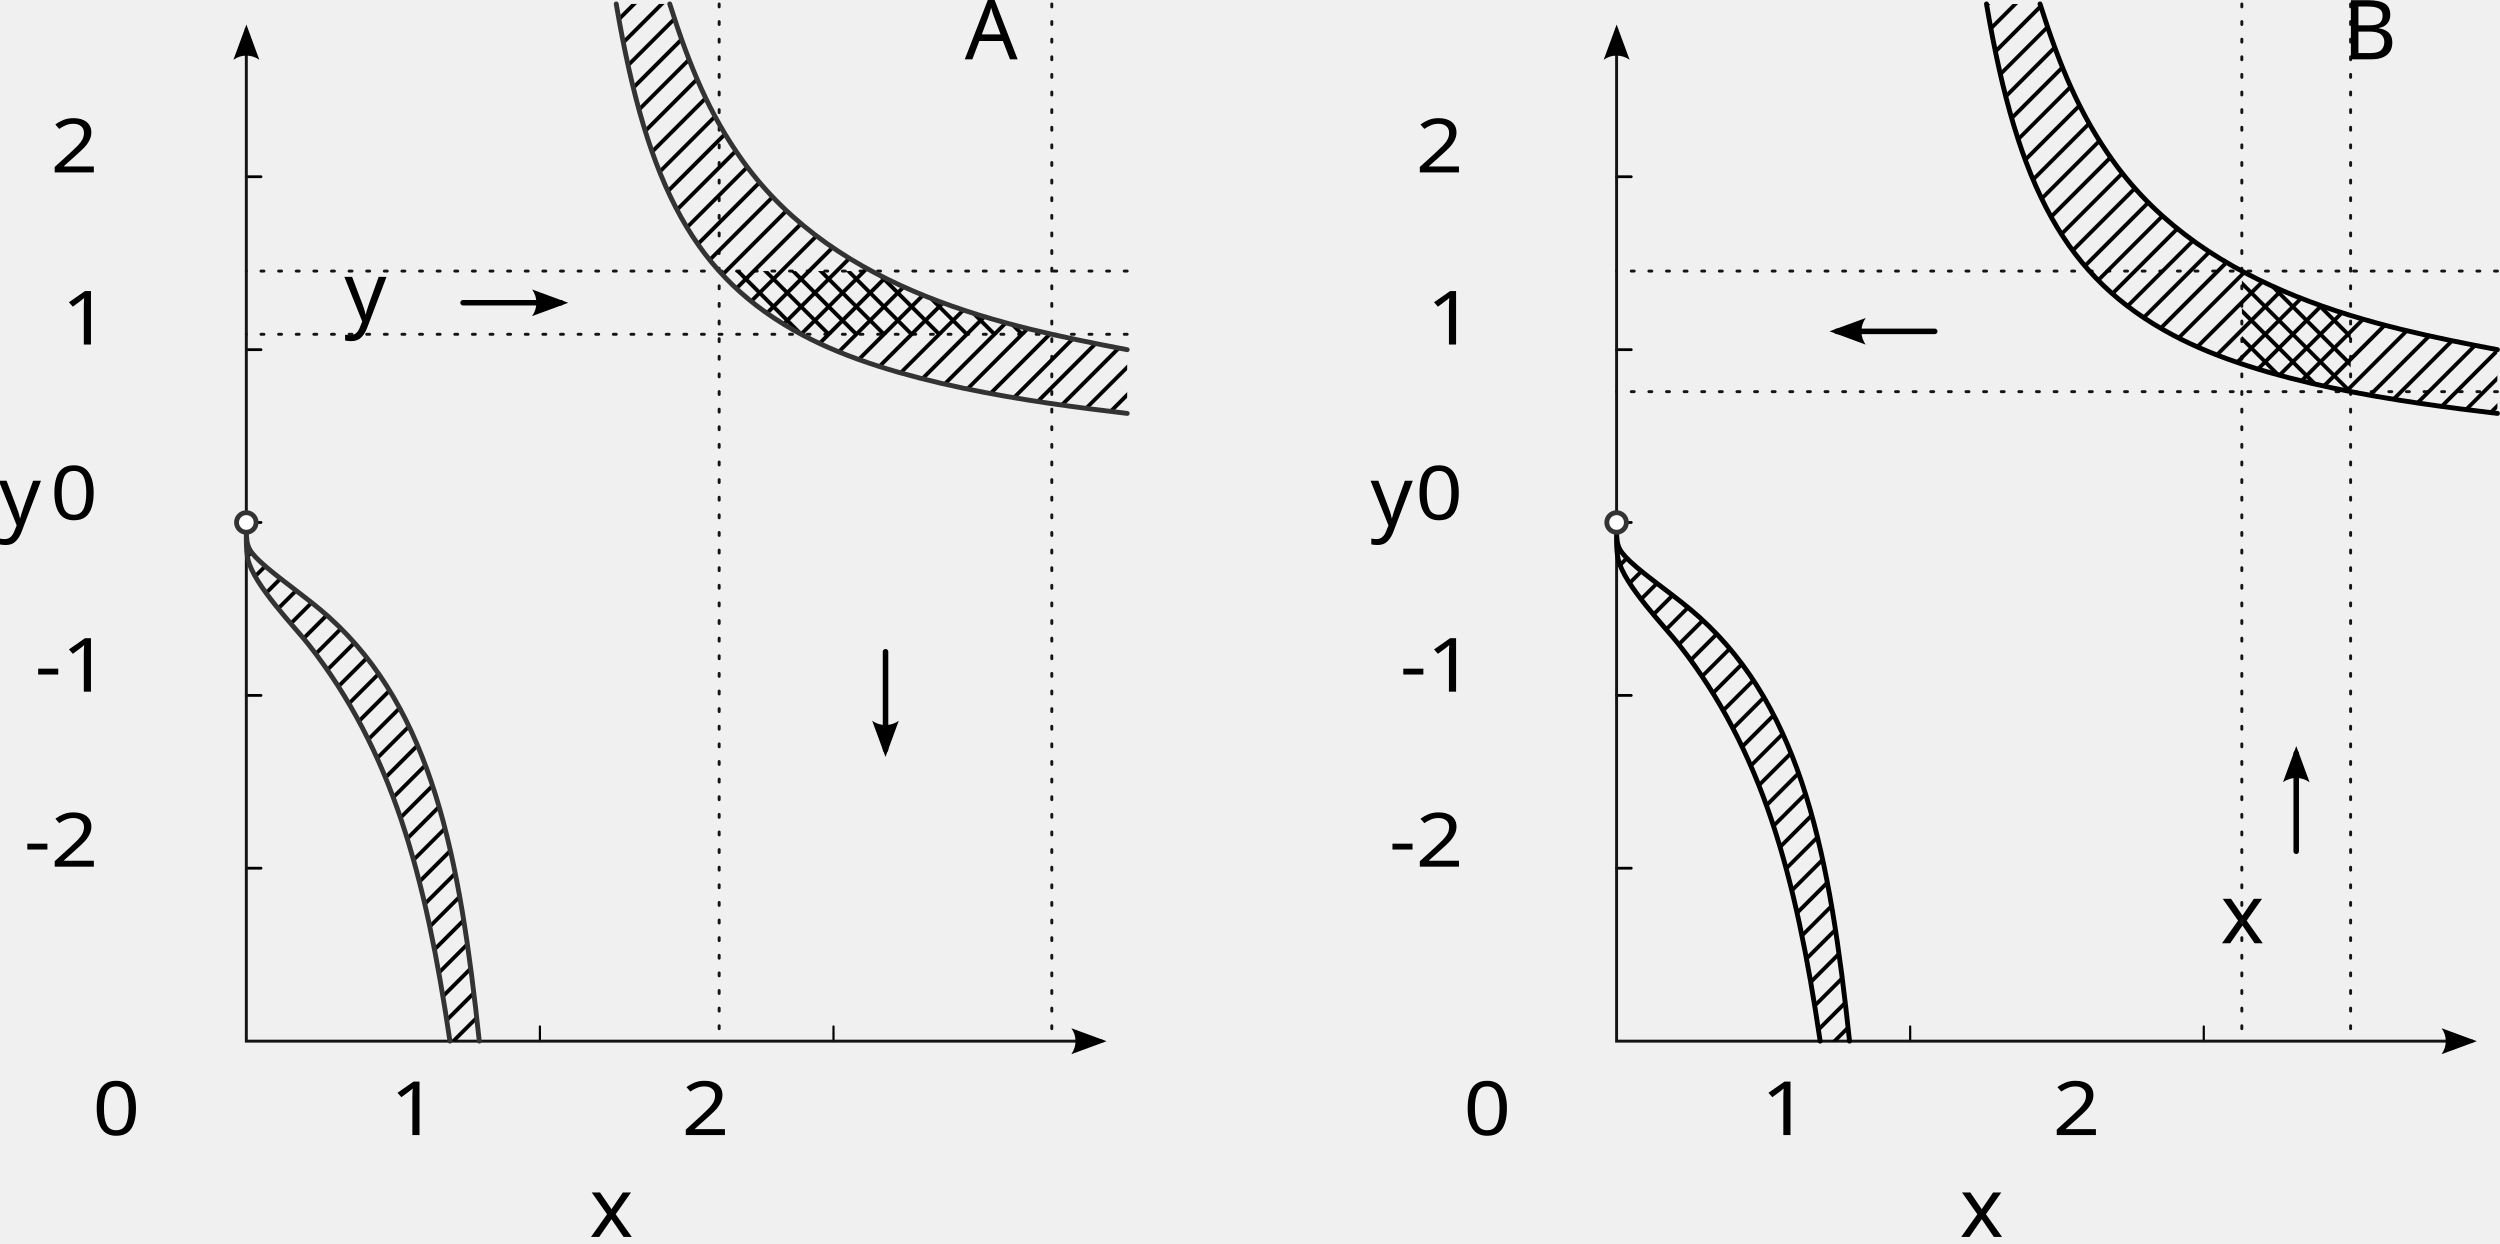
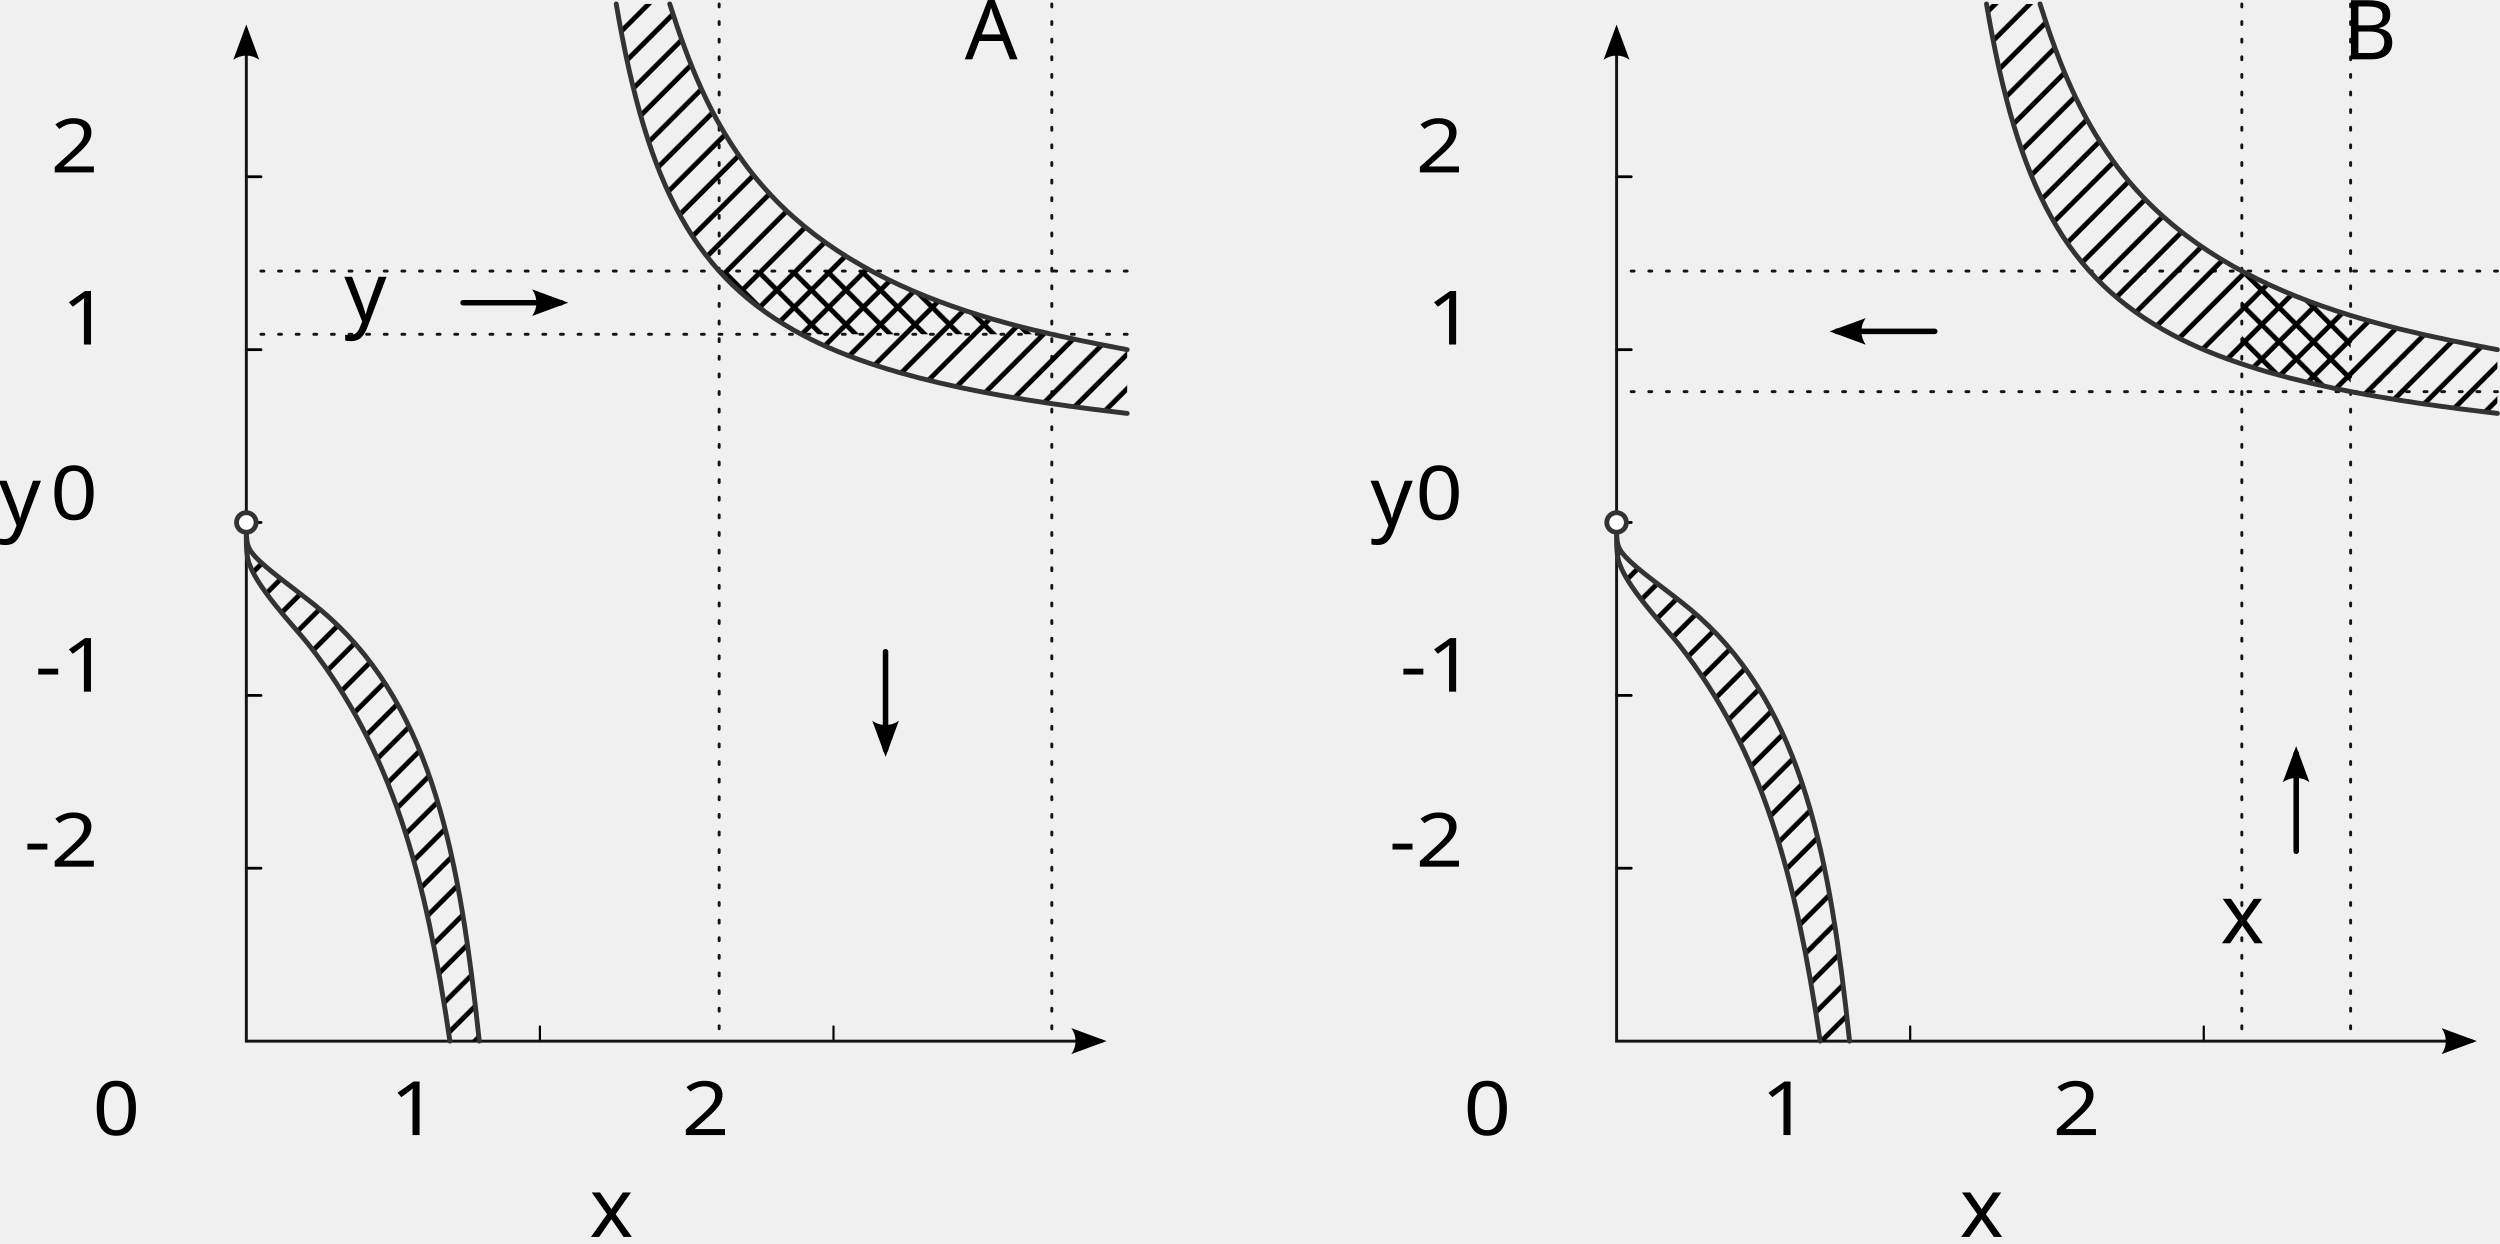
<svg xmlns="http://www.w3.org/2000/svg" xmlns:xlink="http://www.w3.org/1999/xlink" id="svg3098" version="1.1" width="452.5" height="225" xml:space="preserve">
  <defs id="defs3102">
+     <pattern xlink:href="#pattern8774" id="pattern3129" patternTransform="matrix(-0.625,-0.625,-1.25,1.25,0,225)" />
+     <pattern xlink:href="#pattern8774" id="pattern3126" patternTransform="matrix(-0.625,-0.625,-1.25,1.25,0,225)" />
+     <pattern xlink:href="#pattern8774" id="pattern3123" patternTransform="matrix(-0.625,-0.625,-1.25,1.25,0,225)" />
+     <pattern xlink:href="#pattern8774" id="pattern3120" patternTransform="matrix(-0.625,-0.625,-1.25,1.25,0,225)" />
+     <pattern xlink:href="#pattern8768" id="pattern3117" patternTransform="matrix(0.625,-0.625,-1.25,-1.25,0,225)" />
+     <pattern xlink:href="#pattern8768" id="pattern3114" patternTransform="matrix(0.625,-0.625,-1.25,-1.25,0,225)" />
    <pattern xlink:href="#Strips1_4" id="pattern8774" patternTransform="matrix(-0.5,0.5,-1,-1,0,0)" />
    <pattern xlink:href="#Strips1_4" id="pattern8768" patternTransform="matrix(0.5,0.5,-1,1,0,0)" />
    <pattern id="Strips1_4" patternTransform="translate(0,0) scale(10,10)" height="1" width="5" patternUnits="userSpaceOnUse">
      <rect id="rect5315" height="2" width="1" y="-0.5" x="0" style="fill:black;stroke:none" />
    </pattern>
    <marker orient="auto" refY="0.0" refX="0.0" id="Arrow2Lstart" style="overflow:visible">
      <path id="path6276" style="fill-rule:evenodd;stroke-width:0.625;stroke-linejoin:round" d="M 8.719,4.034 L -2.207,0.016 L 8.719,-4.002 C 6.973,-1.63 6.983,1.616 8.719,4.034 z " transform="scale(1.1) translate(1,0)" />
    </marker>
    <marker orient="auto" refY="0.0" refX="0.0" id="Arrow2Mstart" style="overflow:visible">
      <path id="path6282" style="fill-rule:evenodd;stroke-width:0.625;stroke-linejoin:round" d="M 8.719,4.034 L -2.207,0.016 L 8.719,-4.002 C 6.973,-1.63 6.983,1.616 8.719,4.034 z " transform="scale(0.6) translate(0,0)" />
    </marker>
    <marker orient="auto" refY="0.0" refX="0.0" id="Arrow1Lstart" style="overflow:visible">
      <path id="path6258" d="M 0.0,0.0 L 5.0,-5.0 L -12.5,0.0 L 5.0,5.0 L 0.0,0.0 z " style="fill-rule:evenodd;stroke:#000000;stroke-width:1.0pt" transform="scale(0.8) translate(12.5,0)" />
    </marker>
    <marker orient="auto" refY="0.0" refX="0.0" id="Arrow2Mend" style="overflow:visible;">
      <path id="path6285" style="fill-rule:evenodd;stroke-width:0.625;stroke-linejoin:round;" d="M 8.719,4.034 L -2.207,0.016 L 8.719,-4.002 C 6.973,-1.63 6.983,1.616 8.719,4.034 z " transform="scale(0.6) rotate(180) translate(0,0)" />
    </marker>
    <marker orient="auto" refY="0.0" refX="0.0" id="Arrow1Mend" style="overflow:visible;">
      <path id="path6267" d="M 0.0,0.0 L 5.0,-5.0 L -12.5,0.0 L 5.0,5.0 L 0.0,0.0 z " style="fill-rule:evenodd;stroke:#000000;stroke-width:1.0pt;" transform="scale(0.4) rotate(180) translate(10,0)" />
    </marker>
    <marker orient="auto" refY="0.0" refX="0.0" id="Arrow2Lend" style="overflow:visible;">
      <path id="path6279" style="fill-rule:evenodd;stroke-width:0.625;stroke-linejoin:round;" d="M 8.719,4.034 L -2.207,0.016 L 8.719,-4.002 C 6.973,-1.63 6.983,1.616 8.719,4.034 z " transform="scale(1.1) rotate(180) translate(1,0)" />
    </marker>
    <clipPath clipPathUnits="userSpaceOnUse" id="clipPath3182">
      <path d="m 969.797,1794.28 -77.512,0 c 45.488,-267.3 114.915,-396.67 270.075,-479.5 130.76,-69.81 331.58,-97.22 469.8,-113.4 l 0,92.28 c -170.98,32.61 -419.28,81.73 -556.59,273.21 -48.1,67.08 -76.847,136.3 -105.773,227.41 z M 651.461,292.418 l 42.539,0 c -28.355,266.328 -67.68,478.773 -217.406,613.871 -31.504,28.426 -76.453,58.191 -100.211,80.66 -20.453,19.341 -19.703,24.941 -19.703,56.511 0.058,-14.78 -0.965,-39.03 2.285,-53.093 8.762,-37.929 68.219,-98.433 88.363,-124.148 C 567.641,712.613 615.883,533.816 651.461,292.418 z" clip-rule="evenodd" id="path3184" />
    </clipPath>
    <clipPath clipPathUnits="userSpaceOnUse" id="clipPath3374">
      <path d="m 2953.94,1794.28 -77.51,0 c 45.49,-267.3 114.91,-396.67 270.07,-479.5 130.76,-69.81 331.58,-97.22 469.8,-113.4 l 0,92.28 c -170.98,32.61 -419.28,81.73 -556.58,273.21 -48.1,67.08 -76.85,136.3 -105.78,227.41 z m -318.33,-1501.862 42.53,0 c -28.35,266.328 -67.68,478.773 -217.4,613.871 -31.51,28.426 -76.45,58.191 -100.21,80.66 -20.46,19.341 -19.71,24.941 -19.71,56.511 0.06,-14.78 -0.96,-39.03 2.29,-53.093 8.77,-37.929 68.22,-98.433 88.36,-124.148 120.32,-153.606 168.56,-332.403 204.14,-573.801 z" clip-rule="evenodd" id="path3376" />
    </clipPath>
    <clipPath clipPathUnits="userSpaceOnUse" id="clipPath3566">
      <path d="m 3246.16,1272.99 c 49.91,-16.63 103.86,-29.65 157.53,-40.09 l 0,110.31 c -53.12,16.33 -106.74,36.99 -157.49,64.29 l -0.04,0 0,-134.51 z" clip-rule="evenodd" id="path3568" />
    </clipPath>
    <clipPath clipPathUnits="userSpaceOnUse" id="clipPath3596">
      <path d="m 1041.36,1407.5 220.69,0 c 84.22,-45.3 176.39,-72.35 260.96,-91.55 l 0,-0.01 -362.79,0 c -46.94,25.32 -85.98,54.99 -118.86,91.56 z" clip-rule="evenodd" id="path3598" />
    </clipPath>
    <marker orient="auto" refY="0" refX="0" id="Arrow1Mend-3" style="overflow:visible">
      <path id="path6267-1" d="M 0,0 5,-5 -12.5,0 5,5 0,0 z" style="fill-rule:evenodd;stroke:#000000;stroke-width:1pt" transform="matrix(-0.4,0,0,-0.4,-4,0)" />
    </marker>
    <marker orient="auto" refY="0" refX="0" id="Arrow2Mend-2" style="overflow:visible">
      <path id="path6285-1" style="fill-rule:evenodd;stroke-width:0.625;stroke-linejoin:round" d="M 8.719,4.034 -2.207,0.016 8.719,-4.002 c -1.745,2.372 -1.735,5.617 -6e-7,8.035 z" transform="scale(-0.6,-0.6)" />
    </marker>
    <marker orient="auto" refY="0" refX="0" id="Arrow2Mend-4" style="overflow:visible">
      <path id="path6285-4" style="fill-rule:evenodd;stroke-width:0.625;stroke-linejoin:round" d="M 8.719,4.034 -2.207,0.016 8.719,-4.002 c -1.745,2.372 -1.735,5.617 -6e-7,8.035 z" transform="scale(-0.6,-0.6)" />
    </marker>
    <marker orient="auto" refY="0" refX="0" id="Arrow2Mend-5" style="overflow:visible">
      <path id="path6285-2" style="fill-rule:evenodd;stroke-width:0.625;stroke-linejoin:round" d="M 8.719,4.034 -2.207,0.016 8.719,-4.002 c -1.745,2.372 -1.735,5.617 -6e-7,8.035 z" transform="scale(-0.6,-0.6)" />
    </marker>
  </defs>
-   <g id="g3106" transform="matrix(1.25,0,0,-1.25,0,225)" style="display:inline">
-     <path style="fill:#333535;fill-opacity:1;stroke:#000000;stroke-width:0.8;stroke-linecap:round;stroke-linejoin:miter;stroke-opacity:1;marker-end:url(#Arrow2Mend);stroke-miterlimit:4;stroke-dasharray:none" d="m 67.054,136.164 14.173,0" id="path6252" />
-     <path d="m 35.668,129.365 2.126,0" style="fill:none;stroke:#000000;stroke-width:0.403;stroke-linecap:round;stroke-linejoin:round;stroke-miterlimit:10;stroke-opacity:1;stroke-dasharray:none" id="path3112" />
-     <path d="m 35.668,104.347 2.126,0" style="fill:none;stroke:#000000;stroke-width:0.403;stroke-linecap:round;stroke-linejoin:round;stroke-miterlimit:10;stroke-opacity:1;stroke-dasharray:none" id="path3116" />
-     <path d="m 35.668,79.303 2.126,0" style="fill:none;stroke:#000000;stroke-width:0.403;stroke-linecap:round;stroke-linejoin:round;stroke-miterlimit:10;stroke-opacity:1;stroke-dasharray:none" id="path3120" />
-     <path d="m 35.668,54.284 2.126,0" style="fill:none;stroke:#000000;stroke-width:0.403;stroke-linecap:round;stroke-linejoin:round;stroke-miterlimit:10;stroke-opacity:1;stroke-dasharray:none" id="path3124" />
-     <path d="m 78.179,29.242 0,2.126" style="fill:none;stroke:#000000;stroke-width:0.317;stroke-linecap:round;stroke-linejoin:round;stroke-miterlimit:10;stroke-opacity:1;stroke-dasharray:none" id="path3128" />
-     <path d="m 120.691,29.242 0,2.126" style="fill:none;stroke:#000000;stroke-width:0.317;stroke-linecap:round;stroke-linejoin:round;stroke-miterlimit:10;stroke-opacity:1;stroke-dasharray:none" id="path3132" />
-     <path d="m 35.668,154.409 2.126,0" style="fill:none;stroke:#000000;stroke-width:0.403;stroke-linecap:round;stroke-linejoin:round;stroke-miterlimit:10;stroke-opacity:1;stroke-dasharray:none" id="path3136" />
-     <path d="m 234.082,129.365 2.127,0" style="fill:none;stroke:#000000;stroke-width:0.403;stroke-linecap:round;stroke-linejoin:round;stroke-miterlimit:10;stroke-opacity:1;stroke-dasharray:none" id="path3140" />
-     <path d="m 234.082,104.347 2.127,0" style="fill:none;stroke:#000000;stroke-width:0.403;stroke-linecap:round;stroke-linejoin:round;stroke-miterlimit:10;stroke-opacity:1;stroke-dasharray:none" id="path3144" />
-     <path d="m 234.082,79.303 2.127,0" style="fill:none;stroke:#000000;stroke-width:0.403;stroke-linecap:round;stroke-linejoin:round;stroke-miterlimit:10;stroke-opacity:1;stroke-dasharray:none" id="path3148" />
-     <path d="m 234.082,54.284 2.127,0" style="fill:none;stroke:#000000;stroke-width:0.403;stroke-linecap:round;stroke-linejoin:round;stroke-miterlimit:10;stroke-opacity:1;stroke-dasharray:none" id="path3152" />
-     <path d="m 276.593,29.242 0,2.126" style="fill:none;stroke:#000000;stroke-width:0.317;stroke-linecap:round;stroke-linejoin:round;stroke-miterlimit:10;stroke-opacity:1;stroke-dasharray:none" id="path3156" />
-     <path d="m 319.105,29.242 0,2.126" style="fill:none;stroke:#000000;stroke-width:0.317;stroke-linecap:round;stroke-linejoin:round;stroke-miterlimit:10;stroke-opacity:1;stroke-dasharray:none" id="path3160" />
-     <path d="m 234.082,154.409 2.127,0" style="fill:none;stroke:#000000;stroke-width:0.403;stroke-linecap:round;stroke-linejoin:round;stroke-miterlimit:10;stroke-opacity:1;stroke-dasharray:none" id="path3164" />
-     <path id="path3166" style="fill:none;stroke:#141414;stroke-width:0.425;stroke-linecap:butt;stroke-linejoin:miter;stroke-miterlimit:22.926;stroke-opacity:1;stroke-dasharray:none;marker-start:url(#Arrow2Lstart);marker-end:url(#Arrow2Lend)" d="m 159.67,29.242 -124.002,0 0,146.64" />
-     <path id="path3172" style="fill:none;stroke:#141414;stroke-width:0.425;stroke-linecap:butt;stroke-linejoin:miter;stroke-miterlimit:22.926;stroke-opacity:1;stroke-dasharray:none;marker-start:url(#Arrow2Lstart);marker-end:url(#Arrow2Lend)" d="m 358.084,29.242 -124.002,0 0,146.64" />
-     <text transform="scale(1,-1)" id="text3652" x="96.329" y="-0.895" style="font-size:12px;font-style:normal;font-variant:normal;font-weight:normal;font-stretch:normal;text-align:center;line-height:125%;writing-mode:lr-tb;text-anchor:middle;font-family:cmmi10;-inkscape-font-specification:cmmi10">
-       <tspan id="tspan4097" x="96.329" y="-0.895">x</tspan>
+   <g id="layer1">
+     <path id="path6252" d="m 83.818,54.795 17.716,0" style="fill:#333535;fill-opacity:1;stroke:#000000;stroke-width:1;stroke-linecap:round;stroke-linejoin:miter;stroke-miterlimit:4;stroke-opacity:1;stroke-dasharray:none;marker-end:url(#Arrow2Mend)" />
+     <path id="path3112" style="fill:none;stroke:#000000;stroke-width:0.503;stroke-linecap:round;stroke-linejoin:round;stroke-miterlimit:10;stroke-opacity:1;stroke-dasharray:none" d="m 44.585,63.293 2.658,0" />
+     <path id="path3116" style="fill:none;stroke:#000000;stroke-width:0.503;stroke-linecap:round;stroke-linejoin:round;stroke-miterlimit:10;stroke-opacity:1;stroke-dasharray:none" d="m 44.585,94.567 2.658,0" />
+     <path id="path3120" style="fill:none;stroke:#000000;stroke-width:0.503;stroke-linecap:round;stroke-linejoin:round;stroke-miterlimit:10;stroke-opacity:1;stroke-dasharray:none" d="m 44.585,125.871 2.658,0" />
+     <path id="path3124" style="fill:none;stroke:#000000;stroke-width:0.503;stroke-linecap:round;stroke-linejoin:round;stroke-miterlimit:10;stroke-opacity:1;stroke-dasharray:none" d="m 44.585,157.145 2.658,0" />
+     <path id="path3128" style="fill:none;stroke:#000000;stroke-width:0.396;stroke-linecap:round;stroke-linejoin:round;stroke-miterlimit:10;stroke-opacity:1;stroke-dasharray:none" d="m 97.724,188.448 0,-2.657" />
+     <path id="path3132" style="fill:none;stroke:#000000;stroke-width:0.396;stroke-linecap:round;stroke-linejoin:round;stroke-miterlimit:10;stroke-opacity:1;stroke-dasharray:none" d="m 150.863,188.448 0,-2.657" />
+     <path id="path3136" style="fill:none;stroke:#000000;stroke-width:0.503;stroke-linecap:round;stroke-linejoin:round;stroke-miterlimit:10;stroke-opacity:1;stroke-dasharray:none" d="m 44.585,31.989 2.658,0" />
+     <path id="path3140" style="fill:none;stroke:#000000;stroke-width:0.503;stroke-linecap:round;stroke-linejoin:round;stroke-miterlimit:10;stroke-opacity:1;stroke-dasharray:none" d="m 292.602,63.293 2.658,0" />
+     <path id="path3144" style="fill:none;stroke:#000000;stroke-width:0.503;stroke-linecap:round;stroke-linejoin:round;stroke-miterlimit:10;stroke-opacity:1;stroke-dasharray:none" d="m 292.602,94.567 2.658,0" />
+     <path id="path3148" style="fill:none;stroke:#000000;stroke-width:0.503;stroke-linecap:round;stroke-linejoin:round;stroke-miterlimit:10;stroke-opacity:1;stroke-dasharray:none" d="m 292.602,125.871 2.658,0" />
+     <path id="path3152" style="fill:none;stroke:#000000;stroke-width:0.503;stroke-linecap:round;stroke-linejoin:round;stroke-miterlimit:10;stroke-opacity:1;stroke-dasharray:none" d="m 292.602,157.145 2.658,0" />
+     <path id="path3156" style="fill:none;stroke:#000000;stroke-width:0.396;stroke-linecap:round;stroke-linejoin:round;stroke-miterlimit:10;stroke-opacity:1;stroke-dasharray:none" d="m 345.742,188.448 0,-2.657" />
+     <path id="path3160" style="fill:none;stroke:#000000;stroke-width:0.396;stroke-linecap:round;stroke-linejoin:round;stroke-miterlimit:10;stroke-opacity:1;stroke-dasharray:none" d="m 398.881,188.448 0,-2.657" />
+     <path id="path3164" style="fill:none;stroke:#000000;stroke-width:0.503;stroke-linecap:round;stroke-linejoin:round;stroke-miterlimit:10;stroke-opacity:1;stroke-dasharray:none" d="m 292.602,31.989 2.658,0" />
+     <path d="m 199.588,188.448 -155.002,0 0,-183.3" style="fill:none;stroke:#141414;stroke-width:0.531;stroke-linecap:butt;stroke-linejoin:miter;stroke-miterlimit:22.926;stroke-opacity:1;stroke-dasharray:none;marker-start:url(#Arrow2Lstart);marker-end:url(#Arrow2Lend)" id="path3166" />
+     <path d="m 447.605,188.448 -155.002,0 0,-183.3" style="fill:none;stroke:#141414;stroke-width:0.531;stroke-linecap:butt;stroke-linejoin:miter;stroke-miterlimit:22.926;stroke-opacity:1;stroke-dasharray:none;marker-start:url(#Arrow2Lstart);marker-end:url(#Arrow2Lend)" id="path3172" />
+     <text style="font-size:15px;font-style:normal;font-variant:normal;font-weight:normal;font-stretch:normal;text-align:center;line-height:125%;writing-mode:lr-tb;text-anchor:middle;font-family:cmmi10;-inkscape-font-specification:cmmi10" y="223.881" x="120.412" id="text3652">
+       <tspan y="223.881" x="120.412" id="tspan4097">x</tspan>
    </text>
-     <text transform="scale(1,-1)" id="text3656" x="332.496" y="-43.416" style="font-size:12px;font-style:normal;font-variant:normal;font-weight:normal;font-stretch:normal;text-align:center;line-height:125%;writing-mode:lr-tb;text-anchor:middle;font-family:cmmi10;-inkscape-font-specification:cmmi10">
-       <tspan id="tspan4291" x="332.496" y="-43.416">x</tspan>
+     <text style="font-size:15px;font-style:normal;font-variant:normal;font-weight:normal;font-stretch:normal;text-align:center;line-height:125%;writing-mode:lr-tb;text-anchor:middle;font-family:cmmi10;-inkscape-font-specification:cmmi10" y="170.729" x="415.62" id="text3656">
+       <tspan y="170.729" x="415.62" id="tspan4291">x</tspan>
    </text>
-     <path id="path3682" style="fill:none;stroke:#141414;stroke-width:0.425;stroke-linecap:round;stroke-linejoin:miter;stroke-miterlimit:22.926;stroke-opacity:1;stroke-dasharray:0.425, 2.126;stroke-dashoffset:0" d="m 340.368,179.428 0,-150.186 m -15.752,150.186 0,-150.186" />
-     <path id="path3684" style="fill:none;stroke:#141414;stroke-width:0.425;stroke-linecap:round;stroke-linejoin:miter;stroke-miterlimit:22.926;stroke-opacity:1;stroke-dasharray:0.425, 2.126;stroke-dashoffset:0" d="m 361.631,123.29 -127.549,0 m 127.549,17.46 -127.549,0" />
-     <path id="path3686" style="fill:none;stroke:#141414;stroke-width:0.425;stroke-linecap:round;stroke-linejoin:miter;stroke-miterlimit:22.926;stroke-opacity:1;stroke-dasharray:0.425, 2.126;stroke-dashoffset:0" d="m 152.301,179.428 0,-150.186" />
-     <path id="path3688" style="fill:none;stroke:#141414;stroke-width:0.425;stroke-linecap:round;stroke-linejoin:miter;stroke-miterlimit:22.926;stroke-opacity:1;stroke-dasharray:0.425, 2.126;stroke-dashoffset:0" d="m 104.134,179.428 0,-150.186" />
-     <path id="path3690" style="fill:none;stroke:#141414;stroke-width:0.425;stroke-linecap:round;stroke-linejoin:miter;stroke-miterlimit:22.926;stroke-opacity:1;stroke-dasharray:0.425, 2.126;stroke-dashoffset:0" d="m 163.216,140.75 -127.548,0" />
-     <path id="path3692" style="fill:none;stroke:#141414;stroke-width:0.425;stroke-linecap:round;stroke-linejoin:miter;stroke-miterlimit:22.926;stroke-opacity:1;stroke-dasharray:0.425, 2.126;stroke-dashoffset:0" d="m 163.216,131.594 -127.548,0" />
-     <text transform="scale(1,-1)" id="text3712" x="49.842" y="-133.477" style="font-size:12px;font-style:normal;font-variant:normal;font-weight:normal;font-stretch:normal;text-align:start;line-height:125%;writing-mode:lr-tb;text-anchor:start;font-family:cmmi10;-inkscape-font-specification:cmmi10">
-       <tspan id="tspan4293" x="49.842" y="-133.477">y</tspan>
+     <path d="m 425.46,0.715 0,187.733 M 405.77,0.715 l 0,187.733" style="fill:none;stroke:#141414;stroke-width:0.531;stroke-linecap:round;stroke-linejoin:miter;stroke-miterlimit:22.926;stroke-opacity:1;stroke-dasharray:0.531, 2.658;stroke-dashoffset:0" id="path3682" />
+     <path id="path6177-1-0" d="m 405.781,49.062 0,16.812 c 6.24,2.079 12.978,3.696 19.688,5 l 0,-13.781 c -6.641,-2.04 -13.343,-4.619 -19.688,-8.031 z" style="fill:url(#pattern3114);fill-opacity:1;stroke:none;display:inline" />
+     <path d="m 452.039,70.888 -159.436,0 m 159.436,-21.825 -159.436,0" style="fill:none;stroke:#141414;stroke-width:0.531;stroke-linecap:round;stroke-linejoin:miter;stroke-miterlimit:22.926;stroke-opacity:1;stroke-dasharray:0.531, 2.658;stroke-dashoffset:0" id="path3684" />
+     <path id="path3688" style="fill:none;stroke:#141414;stroke-width:0.531;stroke-linecap:round;stroke-linejoin:miter;stroke-miterlimit:22.926;stroke-opacity:1;stroke-dasharray:0.531, 2.658;stroke-dashoffset:0" d="m 130.167,0.715 0,187.733 M 190.376,0.715 l 0,187.733" />
+     <path id="path3692" style="fill:none;stroke:#141414;stroke-width:0.531;stroke-linecap:round;stroke-linejoin:miter;stroke-miterlimit:22.926;stroke-opacity:1;stroke-dasharray:0.531, 2.658;stroke-dashoffset:0" d="m 204.02,60.508 -159.435,0 m 159.435,-11.445 -159.435,0" />
+     <text style="font-size:15px;font-style:normal;font-variant:normal;font-weight:normal;font-stretch:normal;text-align:start;line-height:125%;writing-mode:lr-tb;text-anchor:start;font-family:cmmi10;-inkscape-font-specification:cmmi10" y="58.154" x="62.303" id="text3712">
+       <tspan y="58.154" x="62.303" id="tspan4293">y</tspan>
    </text>
-     <text y="-171.41" x="162.967" id="text4038" transform="scale(1,-1)" style="font-size:12px;font-style:normal;font-variant:normal;font-weight:normal;font-stretch:normal;text-align:end;line-height:125%;writing-mode:lr-tb;text-anchor:end;font-family:cmr10;-inkscape-font-specification:cmr10">
-       <tspan id="tspan4044" x="162.967" y="-171.41">A</tspan>
+     <text style="font-size:15px;font-style:normal;font-variant:normal;font-weight:normal;font-stretch:normal;text-align:end;line-height:125%;writing-mode:lr-tb;text-anchor:end;font-family:cmr10;-inkscape-font-specification:cmr10" id="text4038" x="203.709" y="10.737">
+       <tspan y="10.737" x="203.709" id="tspan4044">A</tspan>
    </text>
-     <text y="-171.41" x="362.65" id="text4046" transform="scale(1,-1)" style="font-size:12px;font-style:normal;font-variant:normal;font-weight:normal;font-stretch:normal;text-align:end;line-height:125%;writing-mode:lr-tb;text-anchor:end;font-family:cmr10;-inkscape-font-specification:cmr10">
-       <tspan id="tspan4052" x="362.65" y="-171.41">B</tspan>
+     <text style="font-size:15px;font-style:normal;font-variant:normal;font-weight:normal;font-stretch:normal;text-align:end;line-height:125%;writing-mode:lr-tb;text-anchor:end;font-family:cmr10;-inkscape-font-specification:cmr10" id="text4046" x="453.313" y="10.737">
+       <tspan y="10.737" x="453.313" id="tspan4052">B</tspan>
    </text>
-     <text y="-0.895" x="294.743" id="text4071" transform="scale(1,-1)" style="font-size:12px;font-style:normal;font-variant:normal;font-weight:normal;font-stretch:normal;text-align:center;line-height:125%;writing-mode:lr-tb;text-anchor:middle;font-family:cmmi10;-inkscape-font-specification:cmmi10">
-       <tspan id="tspan4099" x="294.743" y="-0.895">x</tspan>
+     <text style="font-size:15px;font-style:normal;font-variant:normal;font-weight:normal;font-stretch:normal;text-align:center;line-height:125%;writing-mode:lr-tb;text-anchor:middle;font-family:cmmi10;-inkscape-font-specification:cmmi10" id="text4071" x="368.429" y="223.881">
+       <tspan y="223.881" x="368.429" id="tspan4099">x</tspan>
    </text>
-     <text y="-103.955" x="198.442" id="text4079" transform="scale(1,-1)" style="font-size:12px;font-style:normal;font-variant:normal;font-weight:normal;font-stretch:normal;text-align:start;line-height:125%;writing-mode:lr-tb;text-anchor:start;font-family:cmmi10;-inkscape-font-specification:cmmi10">
-       <tspan id="tspan4101" x="198.442" y="-103.955">y</tspan>
+     <text style="font-size:15px;font-style:normal;font-variant:normal;font-weight:normal;font-stretch:normal;text-align:start;line-height:125%;writing-mode:lr-tb;text-anchor:start;font-family:cmmi10;-inkscape-font-specification:cmmi10" id="text4079" x="248.052" y="95.057">
+       <tspan y="95.057" x="248.052" id="tspan4101">y</tspan>
    </text>
-     <text style="font-size:12px;font-style:normal;font-variant:normal;font-weight:normal;font-stretch:normal;text-align:start;line-height:125%;writing-mode:lr-tb;text-anchor:start;font-family:cmmi10;-inkscape-font-specification:cmmi10" transform="scale(1,-1)" id="text4091" x="-0.193" y="-103.955">
-       <tspan id="tspan4095" x="-0.193" y="-103.955">y</tspan>
+     <text y="95.057" x="-0.242" id="text4091" style="font-size:15px;font-style:normal;font-variant:normal;font-weight:normal;font-stretch:normal;text-align:start;line-height:125%;writing-mode:lr-tb;text-anchor:start;font-family:cmmi10;-inkscape-font-specification:cmmi10">
+       <tspan y="95.057" x="-0.242" id="tspan4095">y</tspan>
    </text>
-     <text style="font-size:11.41px;font-style:normal;font-variant:normal;font-weight:normal;font-stretch:normal;text-align:end;line-height:125%;writing-mode:lr-tb;text-anchor:end;font-family:cmr10;-inkscape-font-specification:cmr10" y="-83.979" x="217.782" id="text4103" transform="scale(1.051737,-0.9508083)">
-       <tspan id="tspan4119" x="217.782" y="-83.979">-1</tspan>
+     <text transform="scale(1.051737,0.9508083)" id="text4103" x="272.228" y="131.667" style="font-size:14.262px;font-style:normal;font-variant:normal;font-weight:normal;font-stretch:normal;text-align:end;line-height:125%;writing-mode:lr-tb;text-anchor:end;font-family:cmr10;-inkscape-font-specification:cmr10">
+       <tspan y="131.667" x="272.228" id="tspan4119">-1</tspan>
    </text>
-     <text style="font-size:11.41px;font-style:normal;font-variant:normal;font-weight:normal;font-stretch:normal;text-align:end;line-height:125%;writing-mode:lr-tb;text-anchor:end;font-family:cmr10;-inkscape-font-specification:cmr10" y="-57.326" x="216.289" id="text4125" transform="scale(1.051737,-0.9508083)">
-       <tspan id="tspan4129" x="216.289" y="-57.326">-2</tspan>
+     <text transform="scale(1.051737,0.9508083)" id="text4125" x="270.361" y="164.983" style="font-size:14.262px;font-style:normal;font-variant:normal;font-weight:normal;font-stretch:normal;text-align:end;line-height:125%;writing-mode:lr-tb;text-anchor:end;font-family:cmr10;-inkscape-font-specification:cmr10">
+       <tspan y="164.983" x="270.361" id="tspan4129">-2</tspan>
    </text>
-     <text transform="scale(1.051737,-0.9508083)" id="text4135" x="216.233" y="-110.189" style="font-size:11.41px;font-style:normal;font-variant:normal;font-weight:normal;font-stretch:normal;text-align:end;line-height:125%;writing-mode:lr-tb;text-anchor:end;font-family:cmr10;-inkscape-font-specification:cmr10">
-       <tspan id="tspan4139" x="216.233" y="-110.189">0</tspan>
+     <text style="font-size:14.262px;font-style:normal;font-variant:normal;font-weight:normal;font-stretch:normal;text-align:end;line-height:125%;writing-mode:lr-tb;text-anchor:end;font-family:cmr10;-inkscape-font-specification:cmr10" y="98.905" x="270.292" id="text4135" transform="scale(1.051737,0.9508083)">
+       <tspan y="98.905" x="270.292" id="tspan4139">0</tspan>
    </text>
-     <text style="font-size:11.41px;font-style:normal;font-variant:normal;font-weight:normal;font-stretch:normal;text-align:end;line-height:125%;writing-mode:lr-tb;text-anchor:end;font-family:cmr10;-inkscape-font-specification:cmr10" y="-136.842" x="217.782" id="text4141" transform="scale(1.051737,-0.9508083)">
-       <tspan y="-136.842" x="217.782" id="tspan4145">1</tspan>
+     <text transform="scale(1.051737,0.9508083)" id="text4141" x="272.228" y="65.588" style="font-size:14.262px;font-style:normal;font-variant:normal;font-weight:normal;font-stretch:normal;text-align:end;line-height:125%;writing-mode:lr-tb;text-anchor:end;font-family:cmr10;-inkscape-font-specification:cmr10">
+       <tspan id="tspan4145" x="272.228" y="65.588">1</tspan>
    </text>
-     <text transform="scale(1.051737,-0.9508083)" id="text4157" x="216.289" y="-163.052" style="font-size:11.41px;font-style:normal;font-variant:normal;font-weight:normal;font-stretch:normal;text-align:end;line-height:125%;writing-mode:lr-tb;text-anchor:end;font-family:cmr10;-inkscape-font-specification:cmr10">
-       <tspan y="-163.052" x="216.289" id="tspan4159">2</tspan>
+     <text style="font-size:14.262px;font-style:normal;font-variant:normal;font-weight:normal;font-stretch:normal;text-align:end;line-height:125%;writing-mode:lr-tb;text-anchor:end;font-family:cmr10;-inkscape-font-specification:cmr10" y="32.826" x="270.361" id="text4157" transform="scale(1.051737,0.9508083)">
+       <tspan id="tspan4159" x="270.361" y="32.826">2</tspan>
    </text>
-     <text transform="scale(1.051737,-0.9508083)" id="text4165" x="115.232" y="-16.457" style="font-size:11.41px;font-style:normal;font-variant:normal;font-weight:normal;font-stretch:normal;text-align:end;line-height:125%;writing-mode:lr-tb;text-anchor:end;font-family:cmr10;-inkscape-font-specification:cmr10">
-       <tspan y="-16.457" x="115.232" id="tspan4167">2</tspan>
+     <text style="font-size:14.262px;font-style:normal;font-variant:normal;font-weight:normal;font-stretch:normal;text-align:end;line-height:125%;writing-mode:lr-tb;text-anchor:end;font-family:cmr10;-inkscape-font-specification:cmr10" y="216.069" x="144.04" id="text4165" transform="scale(1.051737,0.9508083)">
+       <tspan id="tspan4167" x="144.04" y="216.069">2</tspan>
    </text>
-     <text style="font-size:11.41px;font-style:normal;font-variant:normal;font-weight:normal;font-stretch:normal;text-align:end;line-height:125%;writing-mode:lr-tb;text-anchor:end;font-family:cmr10;-inkscape-font-specification:cmr10" y="-16.457" x="75.072" id="text4169" transform="scale(1.051737,-0.9508083)">
-       <tspan id="tspan4173" x="75.072" y="-16.457">1</tspan>
+     <text transform="scale(1.051737,0.9508083)" id="text4169" x="93.84" y="216.069" style="font-size:14.262px;font-style:normal;font-variant:normal;font-weight:normal;font-stretch:normal;text-align:end;line-height:125%;writing-mode:lr-tb;text-anchor:end;font-family:cmr10;-inkscape-font-specification:cmr10">
+       <tspan y="216.069" x="93.84" id="tspan4173">1</tspan>
    </text>
-     <text transform="scale(1.051737,-0.9508083)" id="text4185" x="34.109" y="-16.457" style="font-size:11.41px;font-style:normal;font-variant:normal;font-weight:normal;font-stretch:normal;text-align:end;line-height:125%;writing-mode:lr-tb;text-anchor:end;font-family:cmr10;-inkscape-font-specification:cmr10">
-       <tspan y="-16.457" x="34.109" id="tspan4187">0</tspan>
+     <text style="font-size:14.262px;font-style:normal;font-variant:normal;font-weight:normal;font-stretch:normal;text-align:end;line-height:125%;writing-mode:lr-tb;text-anchor:end;font-family:cmr10;-inkscape-font-specification:cmr10" y="216.069" x="42.637" id="text4185" transform="scale(1.051737,0.9508083)">
+       <tspan id="tspan4187" x="42.637" y="216.069">0</tspan>
    </text>
-     <text transform="scale(1.051737,-0.9508083)" id="text4225" x="29.835" y="-83.979" style="font-size:11.41px;font-style:normal;font-variant:normal;font-weight:normal;font-stretch:normal;text-align:end;line-height:125%;writing-mode:lr-tb;text-anchor:end;font-family:cmr10;-inkscape-font-specification:cmr10">
-       <tspan y="-83.979" x="29.835" id="tspan4227">-1</tspan>
+     <text style="font-size:14.262px;font-style:normal;font-variant:normal;font-weight:normal;font-stretch:normal;text-align:end;line-height:125%;writing-mode:lr-tb;text-anchor:end;font-family:cmr10;-inkscape-font-specification:cmr10" y="131.667" x="37.294" id="text4225" transform="scale(1.051737,0.9508083)">
+       <tspan id="tspan4227" x="37.294" y="131.667">-1</tspan>
    </text>
-     <text transform="scale(1.051737,-0.9508083)" id="text4229" x="28.342" y="-57.326" style="font-size:11.41px;font-style:normal;font-variant:normal;font-weight:normal;font-stretch:normal;text-align:end;line-height:125%;writing-mode:lr-tb;text-anchor:end;font-family:cmr10;-inkscape-font-specification:cmr10">
-       <tspan y="-57.326" x="28.342" id="tspan4231">-2</tspan>
+     <text style="font-size:14.262px;font-style:normal;font-variant:normal;font-weight:normal;font-stretch:normal;text-align:end;line-height:125%;writing-mode:lr-tb;text-anchor:end;font-family:cmr10;-inkscape-font-specification:cmr10" y="164.983" x="35.427" id="text4229" transform="scale(1.051737,0.9508083)">
+       <tspan id="tspan4231" x="35.427" y="164.983">-2</tspan>
    </text>
-     <text style="font-size:11.41px;font-style:normal;font-variant:normal;font-weight:normal;font-stretch:normal;text-align:end;line-height:125%;writing-mode:lr-tb;text-anchor:end;font-family:cmr10;-inkscape-font-specification:cmr10" y="-110.189" x="28.286" id="text4233" transform="scale(1.051737,-0.9508083)">
-       <tspan y="-110.189" x="28.286" id="tspan4235">0</tspan>
+     <text transform="scale(1.051737,0.9508083)" id="text4233" x="35.358" y="98.905" style="font-size:14.262px;font-style:normal;font-variant:normal;font-weight:normal;font-stretch:normal;text-align:end;line-height:125%;writing-mode:lr-tb;text-anchor:end;font-family:cmr10;-inkscape-font-specification:cmr10">
+       <tspan id="tspan4235" x="35.358" y="98.905">0</tspan>
    </text>
-     <text transform="scale(1.051737,-0.9508083)" id="text4237" x="29.835" y="-136.842" style="font-size:11.41px;font-style:normal;font-variant:normal;font-weight:normal;font-stretch:normal;text-align:end;line-height:125%;writing-mode:lr-tb;text-anchor:end;font-family:cmr10;-inkscape-font-specification:cmr10">
-       <tspan id="tspan4239" x="29.835" y="-136.842">1</tspan>
+     <text style="font-size:14.262px;font-style:normal;font-variant:normal;font-weight:normal;font-stretch:normal;text-align:end;line-height:125%;writing-mode:lr-tb;text-anchor:end;font-family:cmr10;-inkscape-font-specification:cmr10" y="65.588" x="37.294" id="text4237" transform="scale(1.051737,0.9508083)">
+       <tspan y="65.588" x="37.294" id="tspan4239">1</tspan>
    </text>
-     <text style="font-size:11.41px;font-style:normal;font-variant:normal;font-weight:normal;font-stretch:normal;text-align:end;line-height:125%;writing-mode:lr-tb;text-anchor:end;font-family:cmr10;-inkscape-font-specification:cmr10" y="-163.052" x="28.342" id="text4241" transform="scale(1.051737,-0.9508083)">
-       <tspan id="tspan4243" x="28.342" y="-163.052">2</tspan>
+     <text transform="scale(1.051737,0.9508083)" id="text4241" x="35.427" y="32.826" style="font-size:14.262px;font-style:normal;font-variant:normal;font-weight:normal;font-stretch:normal;text-align:end;line-height:125%;writing-mode:lr-tb;text-anchor:end;font-family:cmr10;-inkscape-font-specification:cmr10">
+       <tspan y="32.826" x="35.427" id="tspan4243">2</tspan>
    </text>
-     <text style="font-size:11.41px;font-style:normal;font-variant:normal;font-weight:normal;font-stretch:normal;text-align:end;line-height:125%;writing-mode:lr-tb;text-anchor:end;font-family:cmr10;-inkscape-font-specification:cmr10" y="-16.457" x="303.982" id="text4279" transform="scale(1.051737,-0.9508083)">
-       <tspan id="tspan4281" x="303.982" y="-16.457">2</tspan>
+     <text transform="scale(1.051737,0.9508083)" id="text4279" x="379.978" y="216.069" style="font-size:14.262px;font-style:normal;font-variant:normal;font-weight:normal;font-stretch:normal;text-align:end;line-height:125%;writing-mode:lr-tb;text-anchor:end;font-family:cmr10;-inkscape-font-specification:cmr10">
+       <tspan y="216.069" x="379.978" id="tspan4281">2</tspan>
    </text>
-     <text transform="scale(1.051737,-0.9508083)" id="text4283" x="263.823" y="-16.457" style="font-size:11.41px;font-style:normal;font-variant:normal;font-weight:normal;font-stretch:normal;text-align:end;line-height:125%;writing-mode:lr-tb;text-anchor:end;font-family:cmr10;-inkscape-font-specification:cmr10">
-       <tspan y="-16.457" x="263.823" id="tspan4285">1</tspan>
+     <text style="font-size:14.262px;font-style:normal;font-variant:normal;font-weight:normal;font-stretch:normal;text-align:end;line-height:125%;writing-mode:lr-tb;text-anchor:end;font-family:cmr10;-inkscape-font-specification:cmr10" y="216.069" x="329.778" id="text4283" transform="scale(1.051737,0.9508083)">
+       <tspan id="tspan4285" x="329.778" y="216.069">1</tspan>
    </text>
-     <text style="font-size:11.41px;font-style:normal;font-variant:normal;font-weight:normal;font-stretch:normal;text-align:end;line-height:125%;writing-mode:lr-tb;text-anchor:end;font-family:cmr10;-inkscape-font-specification:cmr10" y="-16.457" x="222.86" id="text4287" transform="scale(1.051737,-0.9508083)">
-       <tspan id="tspan4289" x="222.86" y="-16.457">0</tspan>
+     <text transform="scale(1.051737,0.9508083)" id="text4287" x="278.575" y="216.069" style="font-size:14.262px;font-style:normal;font-variant:normal;font-weight:normal;font-stretch:normal;text-align:end;line-height:125%;writing-mode:lr-tb;text-anchor:end;font-family:cmr10;-inkscape-font-specification:cmr10">
+       <tspan y="216.069" x="278.575" id="tspan4289">0</tspan>
    </text>
-     <path style="fill:#141414;fill-opacity:1;stroke:#000000;stroke-width:0.8px;stroke-linecap:round;stroke-linejoin:miter;stroke-opacity:1;marker-end:url(#Arrow2Mend);display:inline" d="m 128.225,85.628 0,-14.173" id="path6252-0" />
-     <path style="fill:#141414;fill-opacity:1;stroke:#000000;stroke-width:0.8px;stroke-linecap:round;stroke-linejoin:miter;stroke-opacity:1;marker-end:url(#Arrow2Mend);display:inline" d="m 280.148,132.02 -14.173,0" id="path6252-3" />
-     <path style="fill:#141414;fill-opacity:1;stroke:#000000;stroke-width:0.8px;stroke-linecap:round;stroke-linejoin:miter;stroke-opacity:1;marker-end:url(#Arrow2Mend);display:inline" d="m 332.492,56.739 0,14.173" id="path6252-3-1" />
-     <path id="path6177-1" style="display:inline;fill:url(#pattern8768);fill-opacity:1;stroke:none;" d="m 452.028,74.832 c -17.277,-2.022 -42.38,-5.449 -58.725,-14.175 -19.395,-10.354 -28.073,-26.525 -33.759,-59.937 l 9.689,2.5e-6 c 3.616,11.389 7.209,20.041 13.222,28.426 17.164,23.935 48.201,30.075 69.574,34.151 z m -117.27,113.61 c -3.544,-33.291 -8.472,-59.831 -27.188,-76.719 -3.938,-3.553 -9.53,-7.285 -12.5,-10.094 -2.557,-2.418 -2.469,-3.116 -2.469,-7.062 0.007,1.847 -0.125,4.898 0.281,6.656 1.095,4.741 8.513,12.286 11.031,15.5 15.039,19.201 21.084,41.544 25.531,71.719 z M 204.02,74.828 C 186.743,72.805 161.64,69.379 145.295,60.653 125.9,50.299 117.222,34.127 111.536,0.715 l 9.689,2.52e-6 c 3.616,11.389 7.209,20.041 13.222,28.426 17.164,23.935 48.201,30.075 69.574,34.151 z m -117.27,113.61 c -3.544,-33.291 -8.472,-59.831 -27.188,-76.719 -3.938,-3.553 -9.53,-7.285 -12.5,-10.094 -2.557,-2.418 -2.469,-3.116 -2.469,-7.062 0.007,1.847 -0.125,4.898 0.281,6.656 1.095,4.741 8.513,12.286 11.031,15.5 15.039,19.201 21.084,41.544 25.531,71.719 z" transform="matrix(0.8,0,0,-0.8,0,180)" />
-     <path id="path6177-1-0" style="display:inline;fill:url(#pattern8774);fill-opacity:1;stroke:none" d="M 130.188,49.062 C 134.294,53.632 139.138,57.336 145,60.5 l 45.344,0 c -10.56,-2.397 -22.047,-5.785 -32.562,-11.438 l -27.594,0 z m 275.594,0 0,16.812 c 6.24,2.079 12.978,3.696 19.688,5 l 0,-13.781 c -6.641,-2.04 -13.343,-4.619 -19.688,-8.031 z" transform="matrix(0.8,0,0,-0.8,0,180)" />
-     <path style="display:inline;fill:none;stroke:#333333;stroke-width:0.886;stroke-linecap:round;stroke-linejoin:round;stroke-miterlimit:22.926;stroke-opacity:1;stroke-dasharray:none" d="m 86.75,188.438 c -3.544,-33.291 -8.472,-59.831 -27.188,-76.719 -3.938,-3.553 -9.53,-7.285 -12.5,-10.094 -2.557,-2.418 -2.469,-3.116 -2.469,-7.062 0.007,1.847 -0.125,4.898 0.281,6.656 1.095,4.741 8.513,12.286 11.031,15.5 15.039,19.201 21.084,41.544 25.531,71.719" id="path3646-2" transform="matrix(0.8,0,0,-0.8,0,180)" />
-     <path id="path3648" style="display:inline;fill:none;stroke:#000000;stroke-width:0.709;stroke-linecap:round;stroke-linejoin:round;stroke-miterlimit:22.926;stroke-opacity:1;stroke-dasharray:none" d="m 361.63,120.138 c -13.822,1.618 -33.904,4.359 -46.98,11.34 -15.516,8.283 -22.458,21.22 -27.007,47.95 m 7.751,0 c 2.893,-9.111 5.768,-16.033 10.578,-22.741 13.73,-19.148 38.56,-24.06 55.658,-27.321 M 267.814,29.242 c -2.835,26.633 -6.768,47.877 -21.74,61.387 -3.151,2.843 -7.645,5.819 -10.021,8.066 -2.046,1.934 -1.971,2.494 -1.971,5.651 0.006,-1.478 -0.096,-3.903 0.229,-5.309 0.877,-3.793 6.822,-9.843 8.836,-12.415 12.032,-15.361 16.856,-33.24 20.414,-57.38" />
-     <path id="path3708" style="display:inline;fill:#ffffff;fill-opacity:1;stroke:#333333;stroke-width:0.709;stroke-linecap:butt;stroke-linejoin:miter;stroke-miterlimit:22.926;stroke-opacity:1;stroke-dasharray:none" d="m 35.668,105.764 c 0.783,0 1.417,-0.635 1.417,-1.418 0,-0.782 -0.635,-1.417 -1.417,-1.417 -0.782,0 -1.417,0.635 -1.417,1.417 0,0.783 0.635,1.418 1.417,1.418 z" />
-     <path id="path3704" style="display:inline;fill:#ffffff;fill-opacity:1;stroke:#333333;stroke-width:0.709;stroke-linecap:butt;stroke-linejoin:miter;stroke-miterlimit:22.926;stroke-opacity:1;stroke-dasharray:none" d="m 234.082,105.764 c 0.783,0 1.418,-0.635 1.418,-1.418 0,-0.782 -0.635,-1.417 -1.418,-1.417 -0.782,0 -1.417,0.635 -1.417,1.417 0,0.783 0.635,1.418 1.417,1.418 z" />
-     <path id="path6140" style="display:inline;fill:none;stroke:#333333;stroke-width:0.886;stroke-linecap:round;stroke-linejoin:round;stroke-miterlimit:22.926;stroke-opacity:1;stroke-dasharray:none" d="m 121.225,0.715 c 3.616,11.389 7.209,20.041 13.222,28.426 17.164,23.935 48.201,30.075 69.574,34.151 m 0,11.535 C 186.743,72.805 161.64,69.379 145.295,60.653 125.9,50.299 117.222,34.127 111.536,0.715" transform="matrix(0.8,0,0,-0.8,0,180)" />
+     <path id="path6252-0" d="m 160.281,117.965 0,17.716" style="fill:#141414;fill-opacity:1;stroke:#000000;stroke-width:1px;stroke-linecap:round;stroke-linejoin:miter;stroke-opacity:1;marker-end:url(#Arrow2Mend);display:inline" />
+     <path id="path6252-3" d="m 350.185,59.975 -17.716,0" style="fill:#141414;fill-opacity:1;stroke:#000000;stroke-width:1px;stroke-linecap:round;stroke-linejoin:miter;stroke-opacity:1;marker-end:url(#Arrow2Mend);display:inline" />
+     <path id="path6252-3-1" d="m 415.615,154.077 0,-17.716" style="fill:#141414;fill-opacity:1;stroke:#000000;stroke-width:1px;stroke-linecap:round;stroke-linejoin:miter;stroke-opacity:1;marker-end:url(#Arrow2Mend);display:inline" />
+     <path id="path4660" d="m 334.758,188.442 c -3.544,-33.291 -8.472,-59.831 -27.188,-76.719 -3.938,-3.553 -9.53,-7.285 -12.5,-10.094 -2.557,-2.418 -2.469,-3.116 -2.469,-7.062 0.007,1.847 -0.125,4.898 0.281,6.656 1.095,4.741 8.513,12.286 11.031,15.5 15.039,19.201 21.084,41.544 25.531,71.719 z" style="fill:url(#pattern3126);fill-opacity:1;stroke:none;display:inline" />
+     <path id="path4658" d="M 204.02,74.828 C 186.743,72.805 161.64,69.379 145.295,60.653 125.9,50.299 117.222,34.127 111.536,0.715 l 9.689,0 c 3.616,11.389 7.209,20.041 13.222,28.426 17.164,23.935 48.201,30.075 69.574,34.151 z" style="fill:url(#pattern3123);fill-opacity:1;stroke:none;display:inline" />
+     <path id="path6177-1" d="m 86.75,188.438 c -3.544,-33.291 -8.472,-59.831 -27.188,-76.719 -3.938,-3.553 -9.53,-7.285 -12.5,-10.094 -2.557,-2.418 -2.469,-3.116 -2.469,-7.062 0.007,1.847 -0.125,4.898 0.281,6.656 1.095,4.741 8.513,12.286 11.031,15.5 15.039,19.201 21.084,41.544 25.531,71.719 z" style="fill:url(#pattern3120);fill-opacity:1;stroke:none;display:inline" />
+     <path id="path4674" d="M 130.188,49.062 C 134.294,53.632 139.138,57.336 145,60.5 l 45.344,0 c -10.56,-2.397 -22.047,-5.785 -32.562,-11.438 l -27.594,0 z" style="fill:url(#pattern3117);fill-opacity:1;stroke:none;display:inline" />
+     <path id="path3646-2" d="m 86.75,188.438 c -3.544,-33.291 -8.472,-59.831 -27.188,-76.719 -3.938,-3.553 -9.53,-7.285 -12.5,-10.094 -2.557,-2.418 -2.469,-3.116 -2.469,-7.062 0.007,1.847 -0.125,4.898 0.281,6.656 1.095,4.741 8.513,12.286 11.031,15.5 15.039,19.201 21.084,41.544 25.531,71.719" style="fill:none;stroke:#333333;stroke-width:0.886;stroke-linecap:round;stroke-linejoin:round;stroke-miterlimit:22.926;stroke-opacity:1;stroke-dasharray:none;display:inline" />
+     <path id="path4662" d="m 452.028,74.832 c -17.277,-2.022 -42.38,-5.449 -58.725,-14.175 -19.395,-10.354 -28.073,-26.525 -33.759,-59.938 l 9.689,0 c 3.616,11.389 7.209,20.041 13.222,28.426 17.164,23.935 48.201,30.075 69.574,34.151 z" style="fill:url(#pattern3129);fill-opacity:1;stroke:none;display:inline" />
+     <path d="M 452.038,74.828 C 434.76,72.805 409.658,69.379 393.312,60.653 373.918,50.299 365.24,34.127 359.554,0.715 m 9.689,0 c 3.616,11.389 7.21,20.041 13.223,28.426 17.163,23.935 48.2,30.075 69.573,34.151 m -117.27,125.155 c -3.544,-33.291 -8.46,-59.847 -27.175,-76.734 -3.939,-3.553 -9.556,-7.274 -12.526,-10.083 -2.558,-2.418 -2.464,-3.118 -2.464,-7.064 0.007,1.847 -0.12,4.879 0.286,6.637 1.096,4.741 8.527,12.304 11.045,15.518 15.04,19.201 21.07,41.55 25.517,71.725" style="fill:none;stroke:#333333;stroke-width:0.886;stroke-linecap:round;stroke-linejoin:round;stroke-miterlimit:22.926;stroke-opacity:1;stroke-dasharray:none;display:inline" id="path3648" />
+     <path d="m 44.585,92.795 c 0.979,0 1.772,0.794 1.772,1.772 0,0.978 -0.793,1.771 -1.772,1.771 -0.978,0 -1.772,-0.794 -1.772,-1.771 0,-0.979 0.793,-1.772 1.772,-1.772 z" style="fill:#ffffff;fill-opacity:1;stroke:#333333;stroke-width:0.886;stroke-linecap:butt;stroke-linejoin:miter;stroke-miterlimit:22.926;stroke-opacity:1;stroke-dasharray:none;display:inline" id="path3708" />
+     <path d="m 292.603,92.795 c 0.979,0 1.772,0.794 1.772,1.772 0,0.978 -0.794,1.771 -1.772,1.771 -0.978,0 -1.771,-0.794 -1.771,-1.771 0,-0.979 0.794,-1.772 1.771,-1.772 z" style="fill:#ffffff;fill-opacity:1;stroke:#333333;stroke-width:0.886;stroke-linecap:butt;stroke-linejoin:miter;stroke-miterlimit:22.926;stroke-opacity:1;stroke-dasharray:none;display:inline" id="path3704" />
+     <path d="m 121.225,0.715 c 3.616,11.389 7.209,20.041 13.222,28.426 17.164,23.935 48.201,30.075 69.574,34.151 m 0,11.535 C 186.743,72.805 161.64,69.379 145.295,60.653 125.9,50.299 117.222,34.127 111.536,0.715" style="fill:none;stroke:#333333;stroke-width:0.886;stroke-linecap:round;stroke-linejoin:round;stroke-miterlimit:22.926;stroke-opacity:1;stroke-dasharray:none;display:inline" id="path6140" />
  </g>
</svg>
